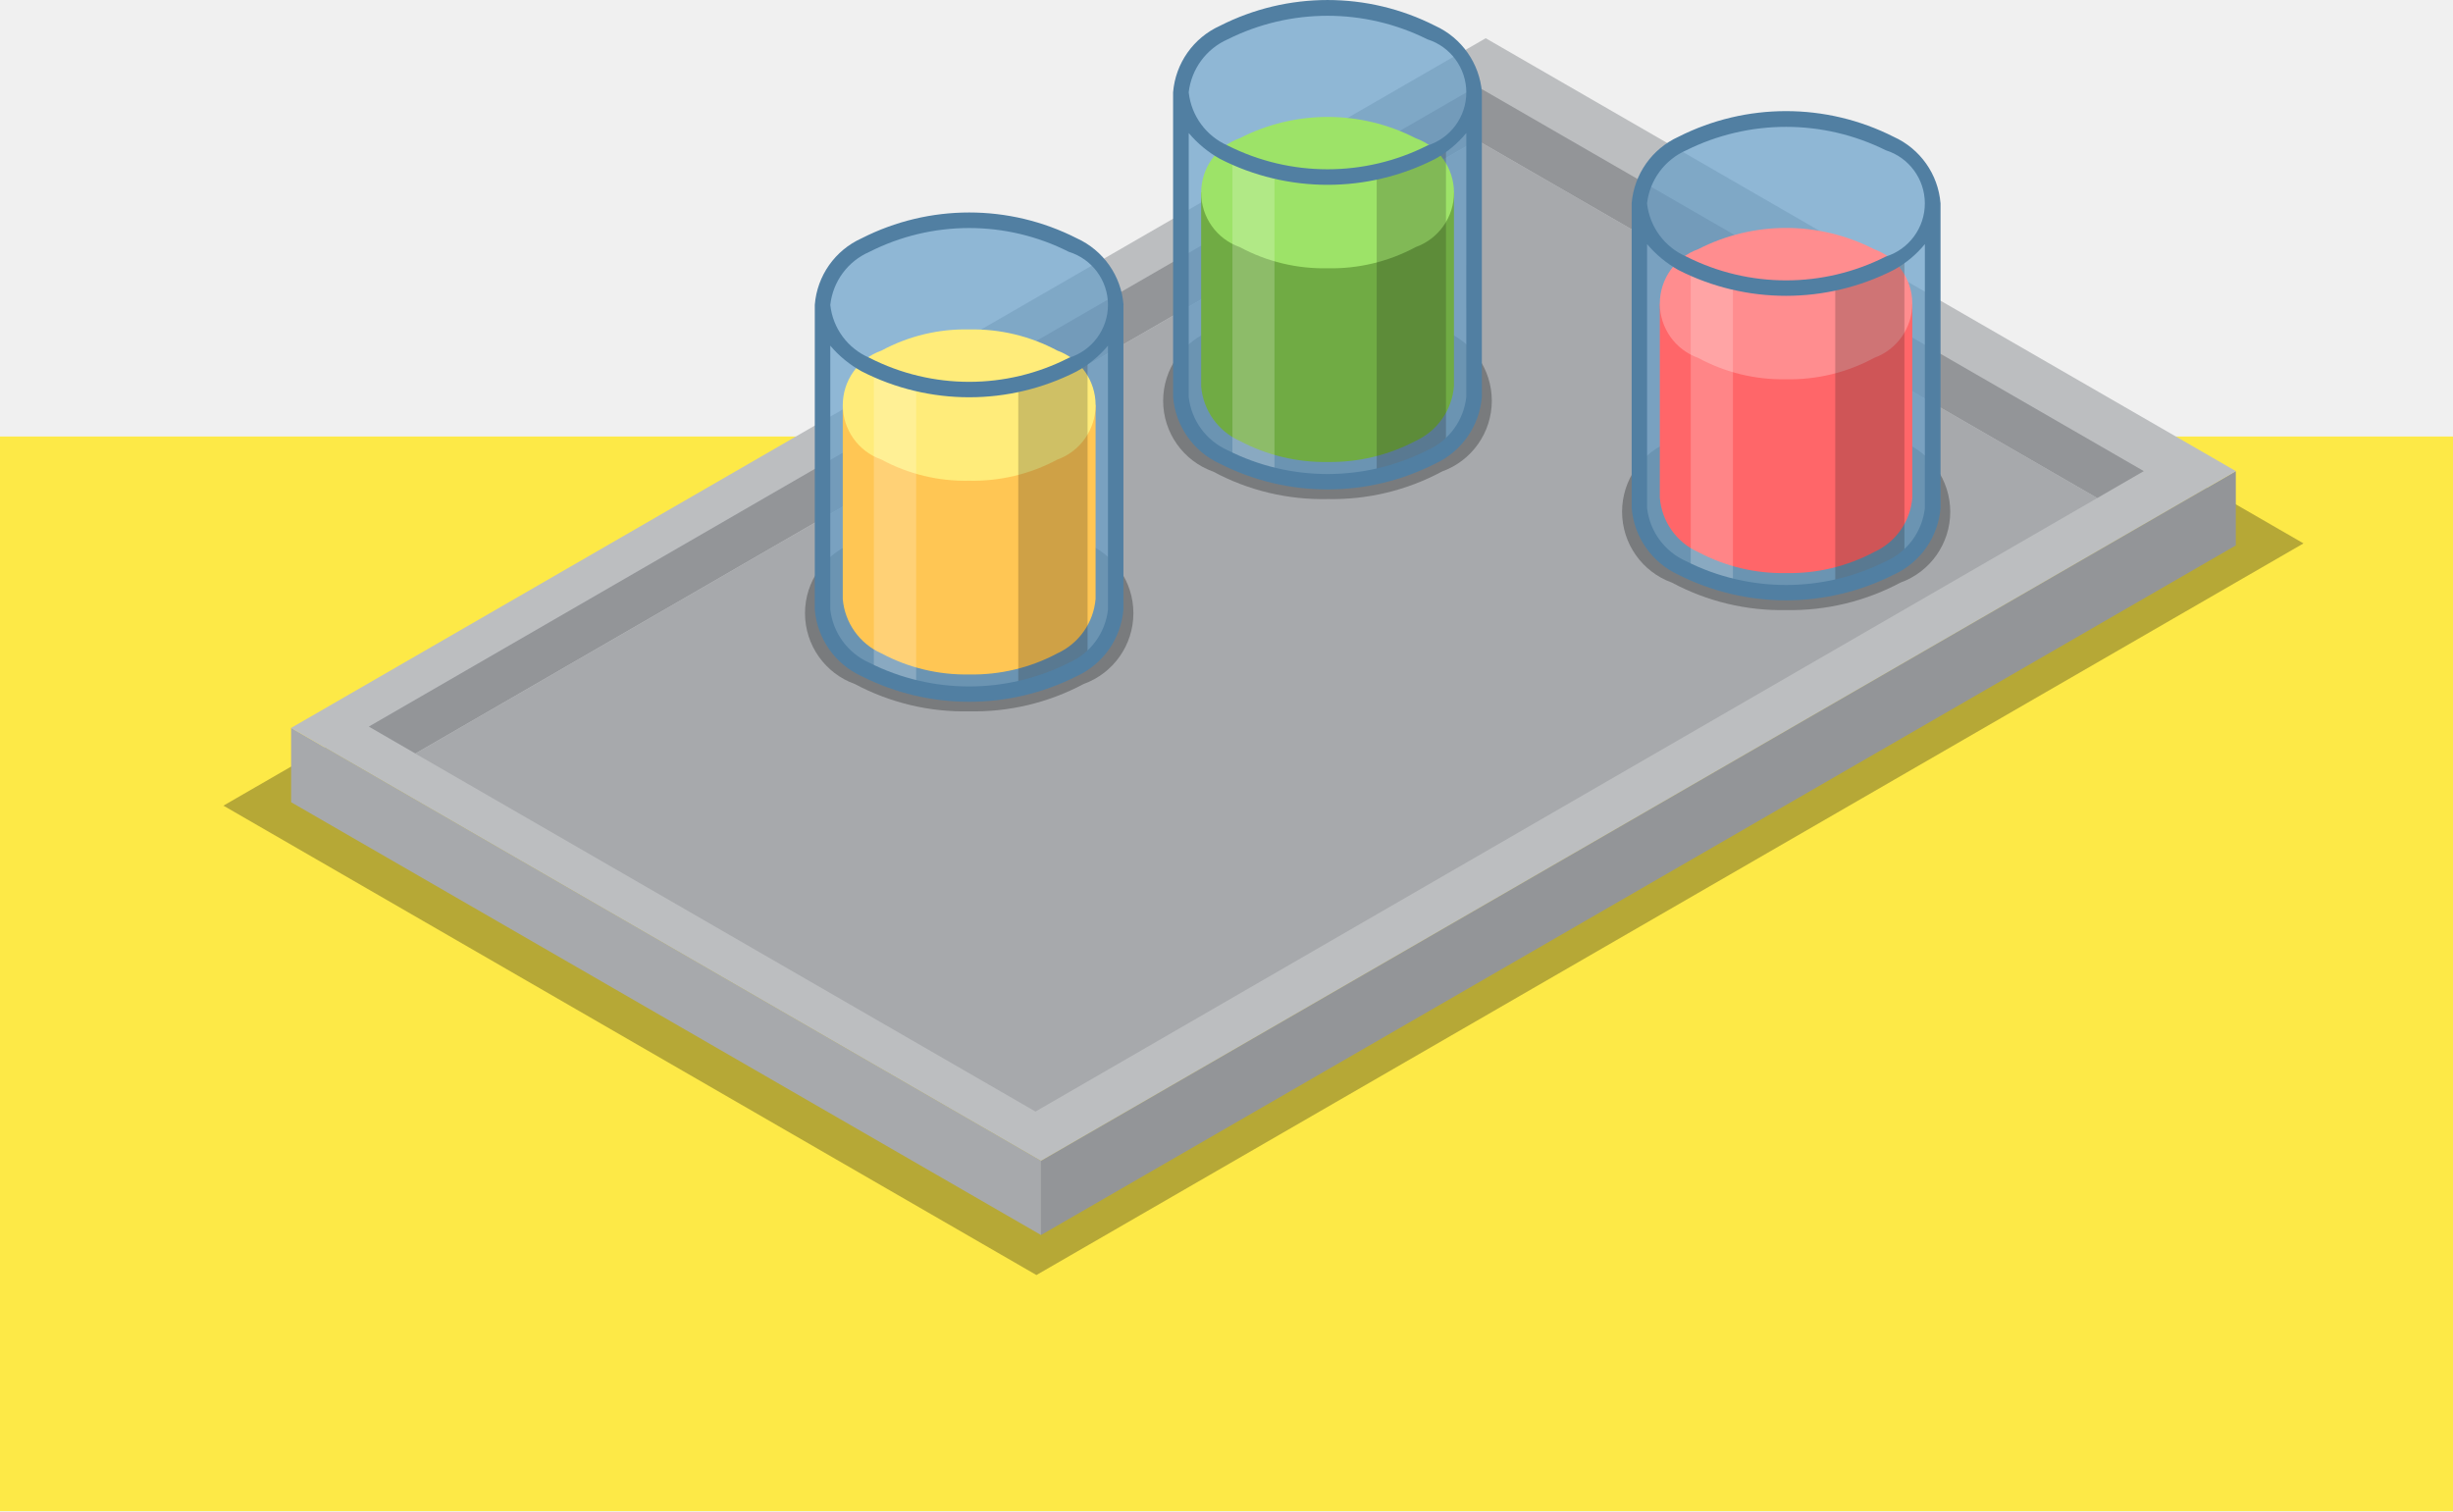
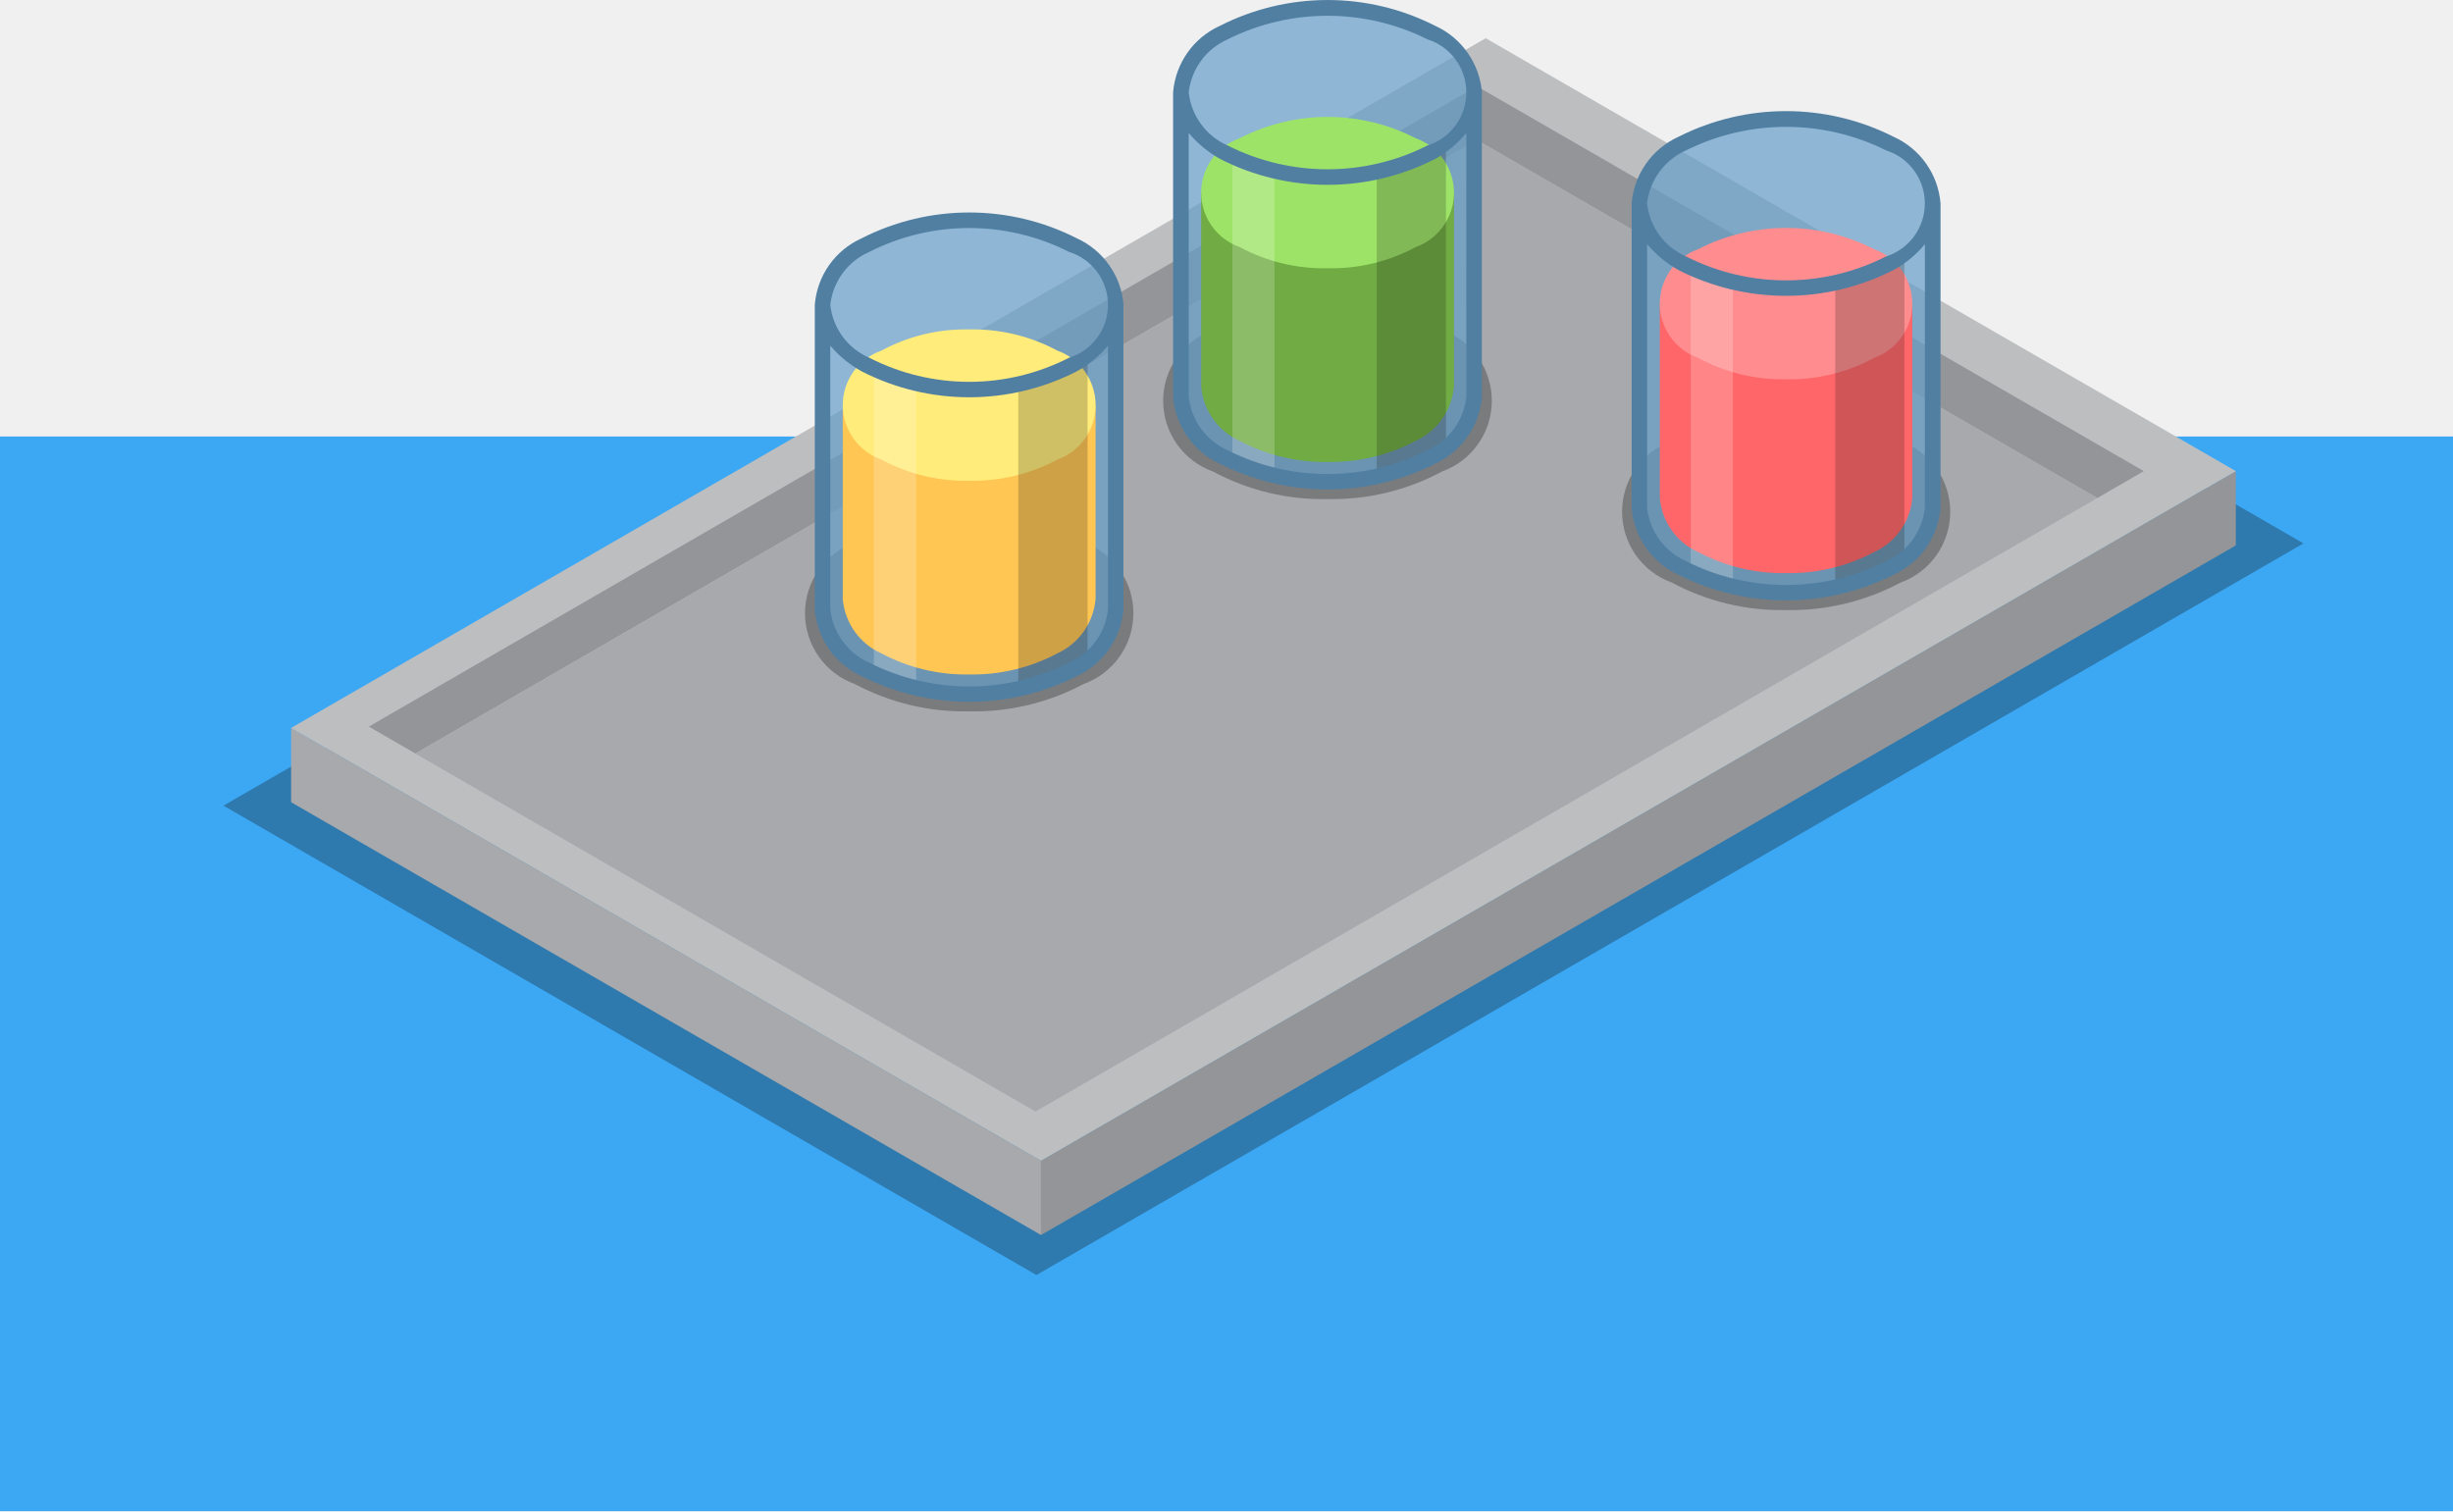
<svg xmlns="http://www.w3.org/2000/svg" width="105" height="64.686" viewBox="0 0 105 64.686">
  <g id="Grupo_87131" data-name="Grupo 87131" transform="translate(-826 -4373.802)">
-     <rect id="Rectángulo_32726" data-name="Rectángulo 32726" width="105" height="46" transform="translate(826 4392.487)" fill="#fde947" />
+     <rect id="Rectángulo_32726" data-name="Rectángulo 32726" width="105" height="46" transform="translate(826 4392.487)" fill="#3ca8f4" />
    <g id="Grupo_87130" data-name="Grupo 87130" transform="translate(566.064 4004.436)">
      <g id="Grupo_87123" data-name="Grupo 87123" transform="translate(269.503 371.001)">
        <path id="Trazado_146155" data-name="Trazado 146155" d="M304.3,421.483,269.5,401.391l54.243-31.309,34.793,20.083Z" transform="translate(-269.503 -368.54)" fill="#0d0d0d" opacity="0.3" />
        <path id="Trazado_146156" data-name="Trazado 146156" d="M270.155,379.569l32.1,18.527V394.92l-32.1-18.531Z" transform="translate(-267.261 -346.865)" fill="#a7a9ac" />
        <path id="Trazado_146157" data-name="Trazado 146157" d="M328.534,377.092l-51.145,29.52v-3.176l51.145-29.524Z" transform="translate(-242.398 -355.38)" fill="#939598" />
        <path id="Trazado_146158" data-name="Trazado 146158" d="M302.253,417.79l-32.1-18.531,51.136-29.524L353.4,388.266Z" transform="translate(-267.261 -369.734)" fill="#bcbec0" />
        <path id="Trazado_146159" data-name="Trazado 146159" d="M346.885,386.672l-1.993,1.153L318.34,372.5,272.9,398.76l-1.993-1.152L318.34,370.2Z" transform="translate(-264.687 -368.141)" fill="#939598" />
        <path id="Trazado_146160" data-name="Trazado 146160" d="M343.348,386.039,297.9,412.3l-26.543-15.321L316.8,370.718Z" transform="translate(-263.143 -366.355)" fill="#a7a9ac" />
      </g>
      <g id="Grupo_87125" data-name="Grupo 87125" transform="translate(309.727 369.366)">
        <path id="Trazado_146161" data-name="Trazado 146161" d="M285.606,380.7a9.867,9.867,0,0,1-4.9-1.176,3.216,3.216,0,0,1,0-6.061,10.773,10.773,0,0,1,9.8,0,3.218,3.218,0,0,1,0,6.056A9.891,9.891,0,0,1,285.606,380.7Z" transform="translate(-278.569 -359.338)" fill="#0d0d0d" opacity="0.3" />
        <path id="Trazado_146162" data-name="Trazado 146162" d="M278.741,372.54l1.408-1.828,2.01-.91,2.491-.359h1.829l1.542.58,1.339.485,1.4,1.157.589,1.282v13.488l-1.269,1.885L287.8,389.5l-2.465.295-2.357-.169-1.634-.4-1.308-.836-.793-.819-.5-1.135Z" transform="translate(-277.977 -369.103)" fill="#659ec9" opacity="0.7" />
        <g id="Grupo_87124" data-name="Grupo 87124" transform="translate(1.624 5.005)">
          <path id="Trazado_146163" data-name="Trazado 146163" d="M284.348,382.755a7.764,7.764,0,0,1-3.758-.9,2.821,2.821,0,0,1-1.655-2.338v-8.3h10.821v8.3a2.83,2.83,0,0,1-1.642,2.338A7.826,7.826,0,0,1,284.348,382.755Z" transform="translate(-278.935 -367.985)" fill="#70ab44" />
          <path id="Trazado_146164" data-name="Trazado 146164" d="M284.348,376.972a7.572,7.572,0,0,1-3.758-.905,2.47,2.47,0,0,1,0-4.663,8.235,8.235,0,0,1,7.525,0,2.476,2.476,0,0,1,0,4.663A7.608,7.608,0,0,1,284.348,376.972Z" transform="translate(-278.935 -370.494)" fill="#9de368" />
        </g>
        <path id="Trazado_146165" data-name="Trazado 146165" d="M281.039,384.217l-1.8-.685V370.945l1.8.507Z" transform="translate(-276.276 -363.938)" fill="#fff" opacity="0.2" />
        <path id="Trazado_146166" data-name="Trazado 146166" d="M280.629,385.117l2.964-1.386V370.754l-2.964,1.356Z" transform="translate(-271.49 -364.596)" fill="#0d0d0d" opacity="0.2" />
        <path id="Trazado_146167" data-name="Trazado 146167" d="M291.882,373.319a3.438,3.438,0,0,0-2-2.848,10.161,10.161,0,0,0-9.215,0,3.431,3.431,0,0,0-2.005,2.848v13.04a3.449,3.449,0,0,0,2.005,2.857,10.187,10.187,0,0,0,9.211,0,3.452,3.452,0,0,0,2-2.857v-13.04Zm-12.552,0A2.836,2.836,0,0,1,281,371.048a9.567,9.567,0,0,1,8.545,0,2.384,2.384,0,0,1,0,4.548,9.491,9.491,0,0,1-8.545,0,2.818,2.818,0,0,1-1.668-2.267v-.009Zm11.882,13.04a2.824,2.824,0,0,1-1.668,2.28,9.473,9.473,0,0,1-8.545,0,2.842,2.842,0,0,1-1.668-2.28v-11.3a4.834,4.834,0,0,0,1.34,1.109,10.116,10.116,0,0,0,9.211,0,4.665,4.665,0,0,0,1.331-1.109Z" transform="translate(-278.239 -369.366)" fill="#517fa2" />
      </g>
      <g id="Grupo_87127" data-name="Grupo 87127" transform="translate(294.394 378.461)">
        <path id="Trazado_146168" data-name="Trazado 146168" d="M282.141,382.745a9.924,9.924,0,0,1-4.889-1.167,3.219,3.219,0,0,1,0-6.065,10.719,10.719,0,0,1,9.788,0,3.221,3.221,0,0,1,0,6.061A9.972,9.972,0,0,1,282.141,382.745Z" transform="translate(-275.113 -361.391)" fill="#0d0d0d" opacity="0.3" />
        <path id="Trazado_146169" data-name="Trazado 146169" d="M275.283,374.587l1.408-1.824,2.015-.91,2.487-.359h1.828l1.543.576,1.33.481L287.3,373.7l.594,1.3v13.488l-1.274,1.881-2.288,1.178-2.465.29-2.348-.165-1.634-.4-1.313-.841-.793-.806-.5-1.14Z" transform="translate(-274.528 -371.151)" fill="#659ec9" opacity="0.7" />
        <g id="Grupo_87126" data-name="Grupo 87126" transform="translate(1.615 5.005)">
          <path id="Trazado_146170" data-name="Trazado 146170" d="M280.89,384.809a7.664,7.664,0,0,1-3.753-.9,2.806,2.806,0,0,1-1.659-2.334v-8.3H286.3v8.3a2.827,2.827,0,0,1-1.642,2.334A7.71,7.71,0,0,1,280.89,384.809Z" transform="translate(-275.477 -370.039)" fill="#ffc654" />
          <path id="Trazado_146171" data-name="Trazado 146171" d="M280.89,379.022a7.541,7.541,0,0,1-3.753-.905,2.471,2.471,0,0,1,0-4.667,7.543,7.543,0,0,1,3.753-.905,7.649,7.649,0,0,1,3.771.905,2.48,2.48,0,0,1,0,4.667A7.648,7.648,0,0,1,280.89,379.022Z" transform="translate(-275.477 -372.544)" fill="#ffec7a" />
        </g>
        <path id="Trazado_146172" data-name="Trazado 146172" d="M277.588,386.267l-1.811-.685V373l1.811.5Z" transform="translate(-272.83 -365.989)" fill="#fff" opacity="0.2" />
        <path id="Trazado_146173" data-name="Trazado 146173" d="M277.171,387.164l2.964-1.386V372.8l-2.964,1.347Z" transform="translate(-268.041 -366.643)" fill="#0d0d0d" opacity="0.2" />
        <path id="Trazado_146174" data-name="Trazado 146174" d="M288.421,375.369a3.432,3.432,0,0,0-2-2.848,10.151,10.151,0,0,0-9.211,0,3.417,3.417,0,0,0-2.005,2.848v13.04a3.44,3.44,0,0,0,2.005,2.857,10.216,10.216,0,0,0,9.206,0,3.453,3.453,0,0,0,2-2.857v-13.04Zm-12.552,0a2.81,2.81,0,0,1,1.673-2.267,9.447,9.447,0,0,1,8.541,0,2.373,2.373,0,0,1,0,4.534,9.373,9.373,0,0,1-8.541,0,2.787,2.787,0,0,1-1.673-2.258v-.009Zm11.886,13.04a2.823,2.823,0,0,1-1.673,2.281,9.492,9.492,0,0,1-8.541,0,2.851,2.851,0,0,1-1.673-2.281V377.117a4.783,4.783,0,0,0,1.344,1.1,10.106,10.106,0,0,0,9.206,0,4.615,4.615,0,0,0,1.336-1.1Z" transform="translate(-274.786 -371.416)" fill="#517fa2" />
      </g>
      <g id="Grupo_87129" data-name="Grupo 87129" transform="translate(329.369 374.122)">
        <path id="Trazado_146175" data-name="Trazado 146175" d="M290.015,381.772a9.932,9.932,0,0,1-4.885-1.176,3.225,3.225,0,0,1,0-6.07,10.755,10.755,0,0,1,9.779.009,3.219,3.219,0,0,1,0,6.061A9.991,9.991,0,0,1,290.015,381.772Z" transform="translate(-282.996 -360.413)" fill="#0d0d0d" opacity="0.3" />
        <path id="Trazado_146176" data-name="Trazado 146176" d="M283.163,373.609l1.408-1.833,2.015-.906,2.491-.355h1.828l1.543.585,1.339.477,1.4,1.153.59,1.3v13.483l-1.27,1.881-2.279,1.178-2.47.3L287.4,390.7l-1.633-.4-1.317-.841-.788-.81-.5-1.135Z" transform="translate(-282.422 -370.175)" fill="#659ec9" opacity="0.7" />
        <g id="Grupo_87128" data-name="Grupo 87128" transform="translate(1.615 5)">
          <path id="Trazado_146177" data-name="Trazado 146177" d="M288.764,383.831a7.7,7.7,0,0,1-3.762-.9,2.792,2.792,0,0,1-1.642-2.329v-8.3h10.808v8.3a2.8,2.8,0,0,1-1.637,2.329A7.718,7.718,0,0,1,288.764,383.831Z" transform="translate(-283.36 -369.056)" fill="#ff6669" />
          <path id="Trazado_146178" data-name="Trazado 146178" d="M288.764,378.043a7.569,7.569,0,0,1-3.762-.914,2.47,2.47,0,0,1,0-4.654,8.246,8.246,0,0,1,7.529,0,2.473,2.473,0,0,1,0,4.654A7.575,7.575,0,0,1,288.764,378.043Z" transform="translate(-283.36 -371.565)" fill="#ff8d8f" />
        </g>
        <path id="Trazado_146179" data-name="Trazado 146179" d="M285.465,385.293l-1.807-.689V372.017l1.807.507Z" transform="translate(-280.72 -365.013)" fill="#fff" opacity="0.2" />
        <path id="Trazado_146180" data-name="Trazado 146180" d="M285.053,386.193l2.959-1.391V371.825l-2.959,1.356Z" transform="translate(-275.928 -365.67)" fill="#0d0d0d" opacity="0.2" />
        <path id="Trazado_146181" data-name="Trazado 146181" d="M296.31,374.382a3.425,3.425,0,0,0-2.005-2.844,10.2,10.2,0,0,0-9.215,0,3.437,3.437,0,0,0-2,2.844v13.049a3.455,3.455,0,0,0,2,2.853,10.225,10.225,0,0,0,9.211,0,3.439,3.439,0,0,0,2.01-2.853V374.382Zm-12.561,0a2.84,2.84,0,0,1,1.677-2.267,9.6,9.6,0,0,1,8.545,0,2.384,2.384,0,0,1,0,4.548,9.454,9.454,0,0,1-8.545,0,2.816,2.816,0,0,1-1.677-2.272v-.009Zm11.891,13.049a2.824,2.824,0,0,1-1.668,2.276,9.5,9.5,0,0,1-8.545,0,2.845,2.845,0,0,1-1.677-2.276v-11.3a4.9,4.9,0,0,0,1.34,1.109,10.15,10.15,0,0,0,9.211,0,4.529,4.529,0,0,0,1.34-1.109Z" transform="translate(-282.68 -370.438)" fill="#517fa2" />
      </g>
    </g>
  </g>
</svg>
